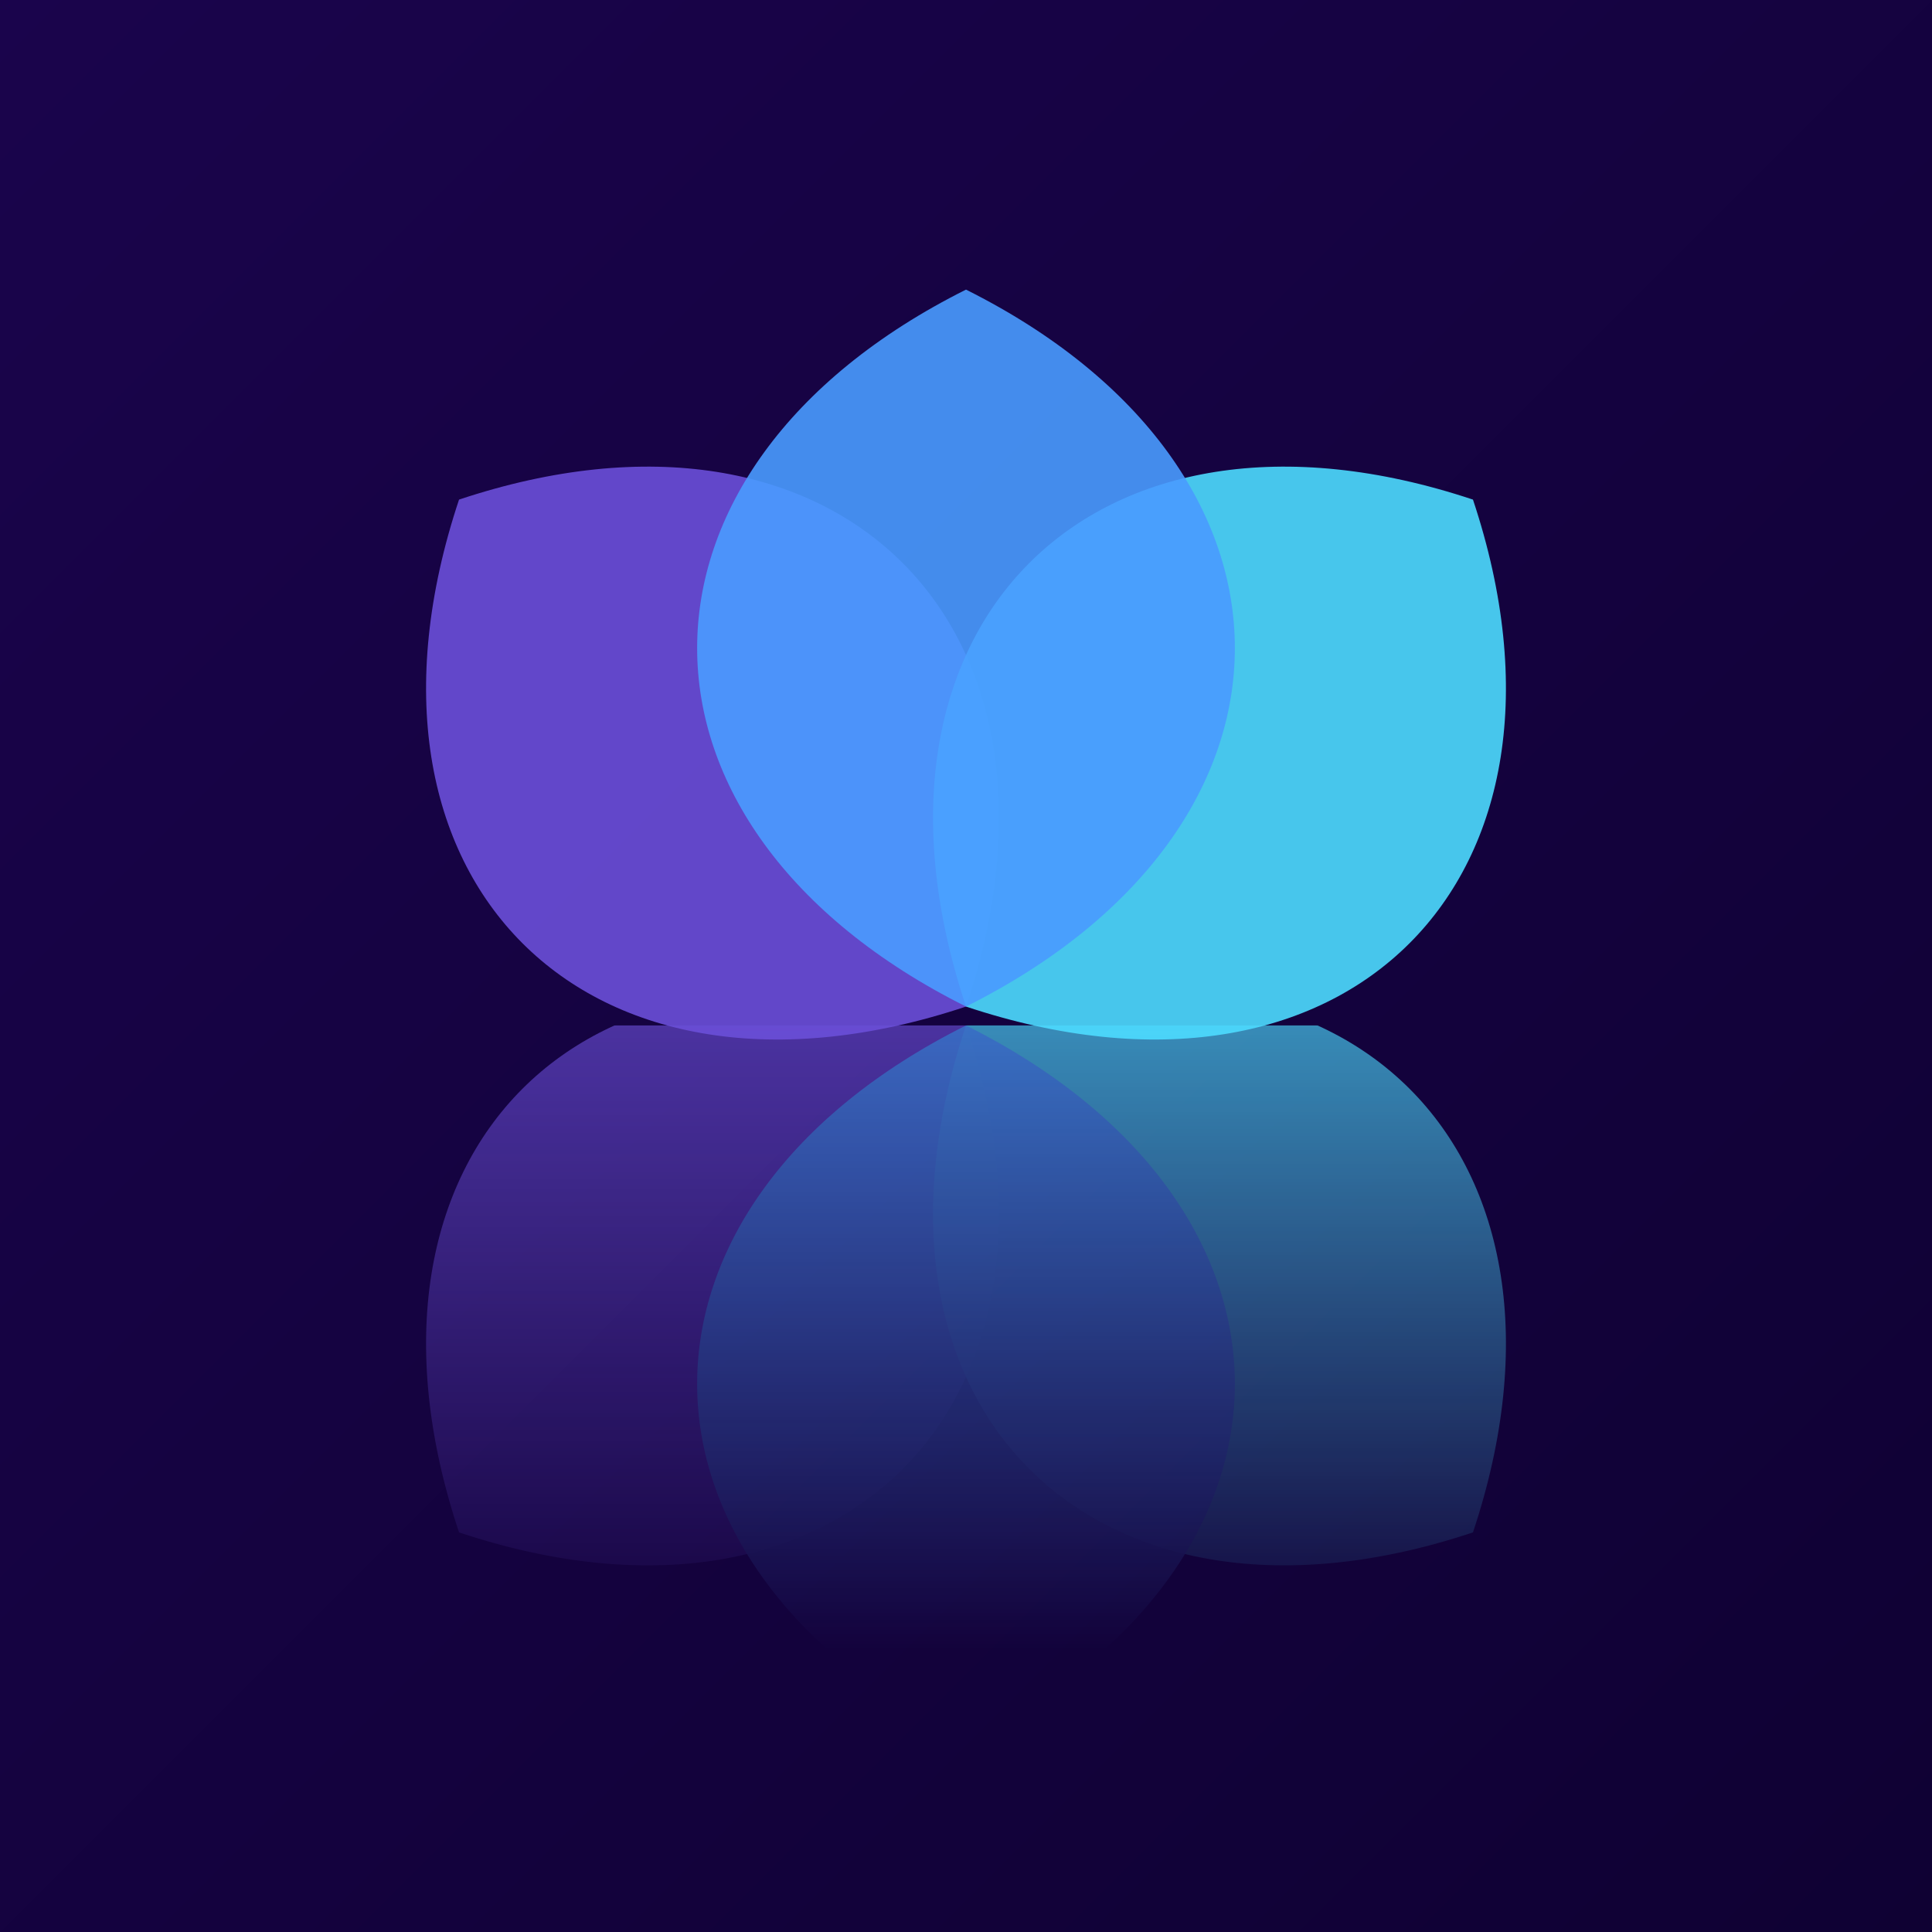
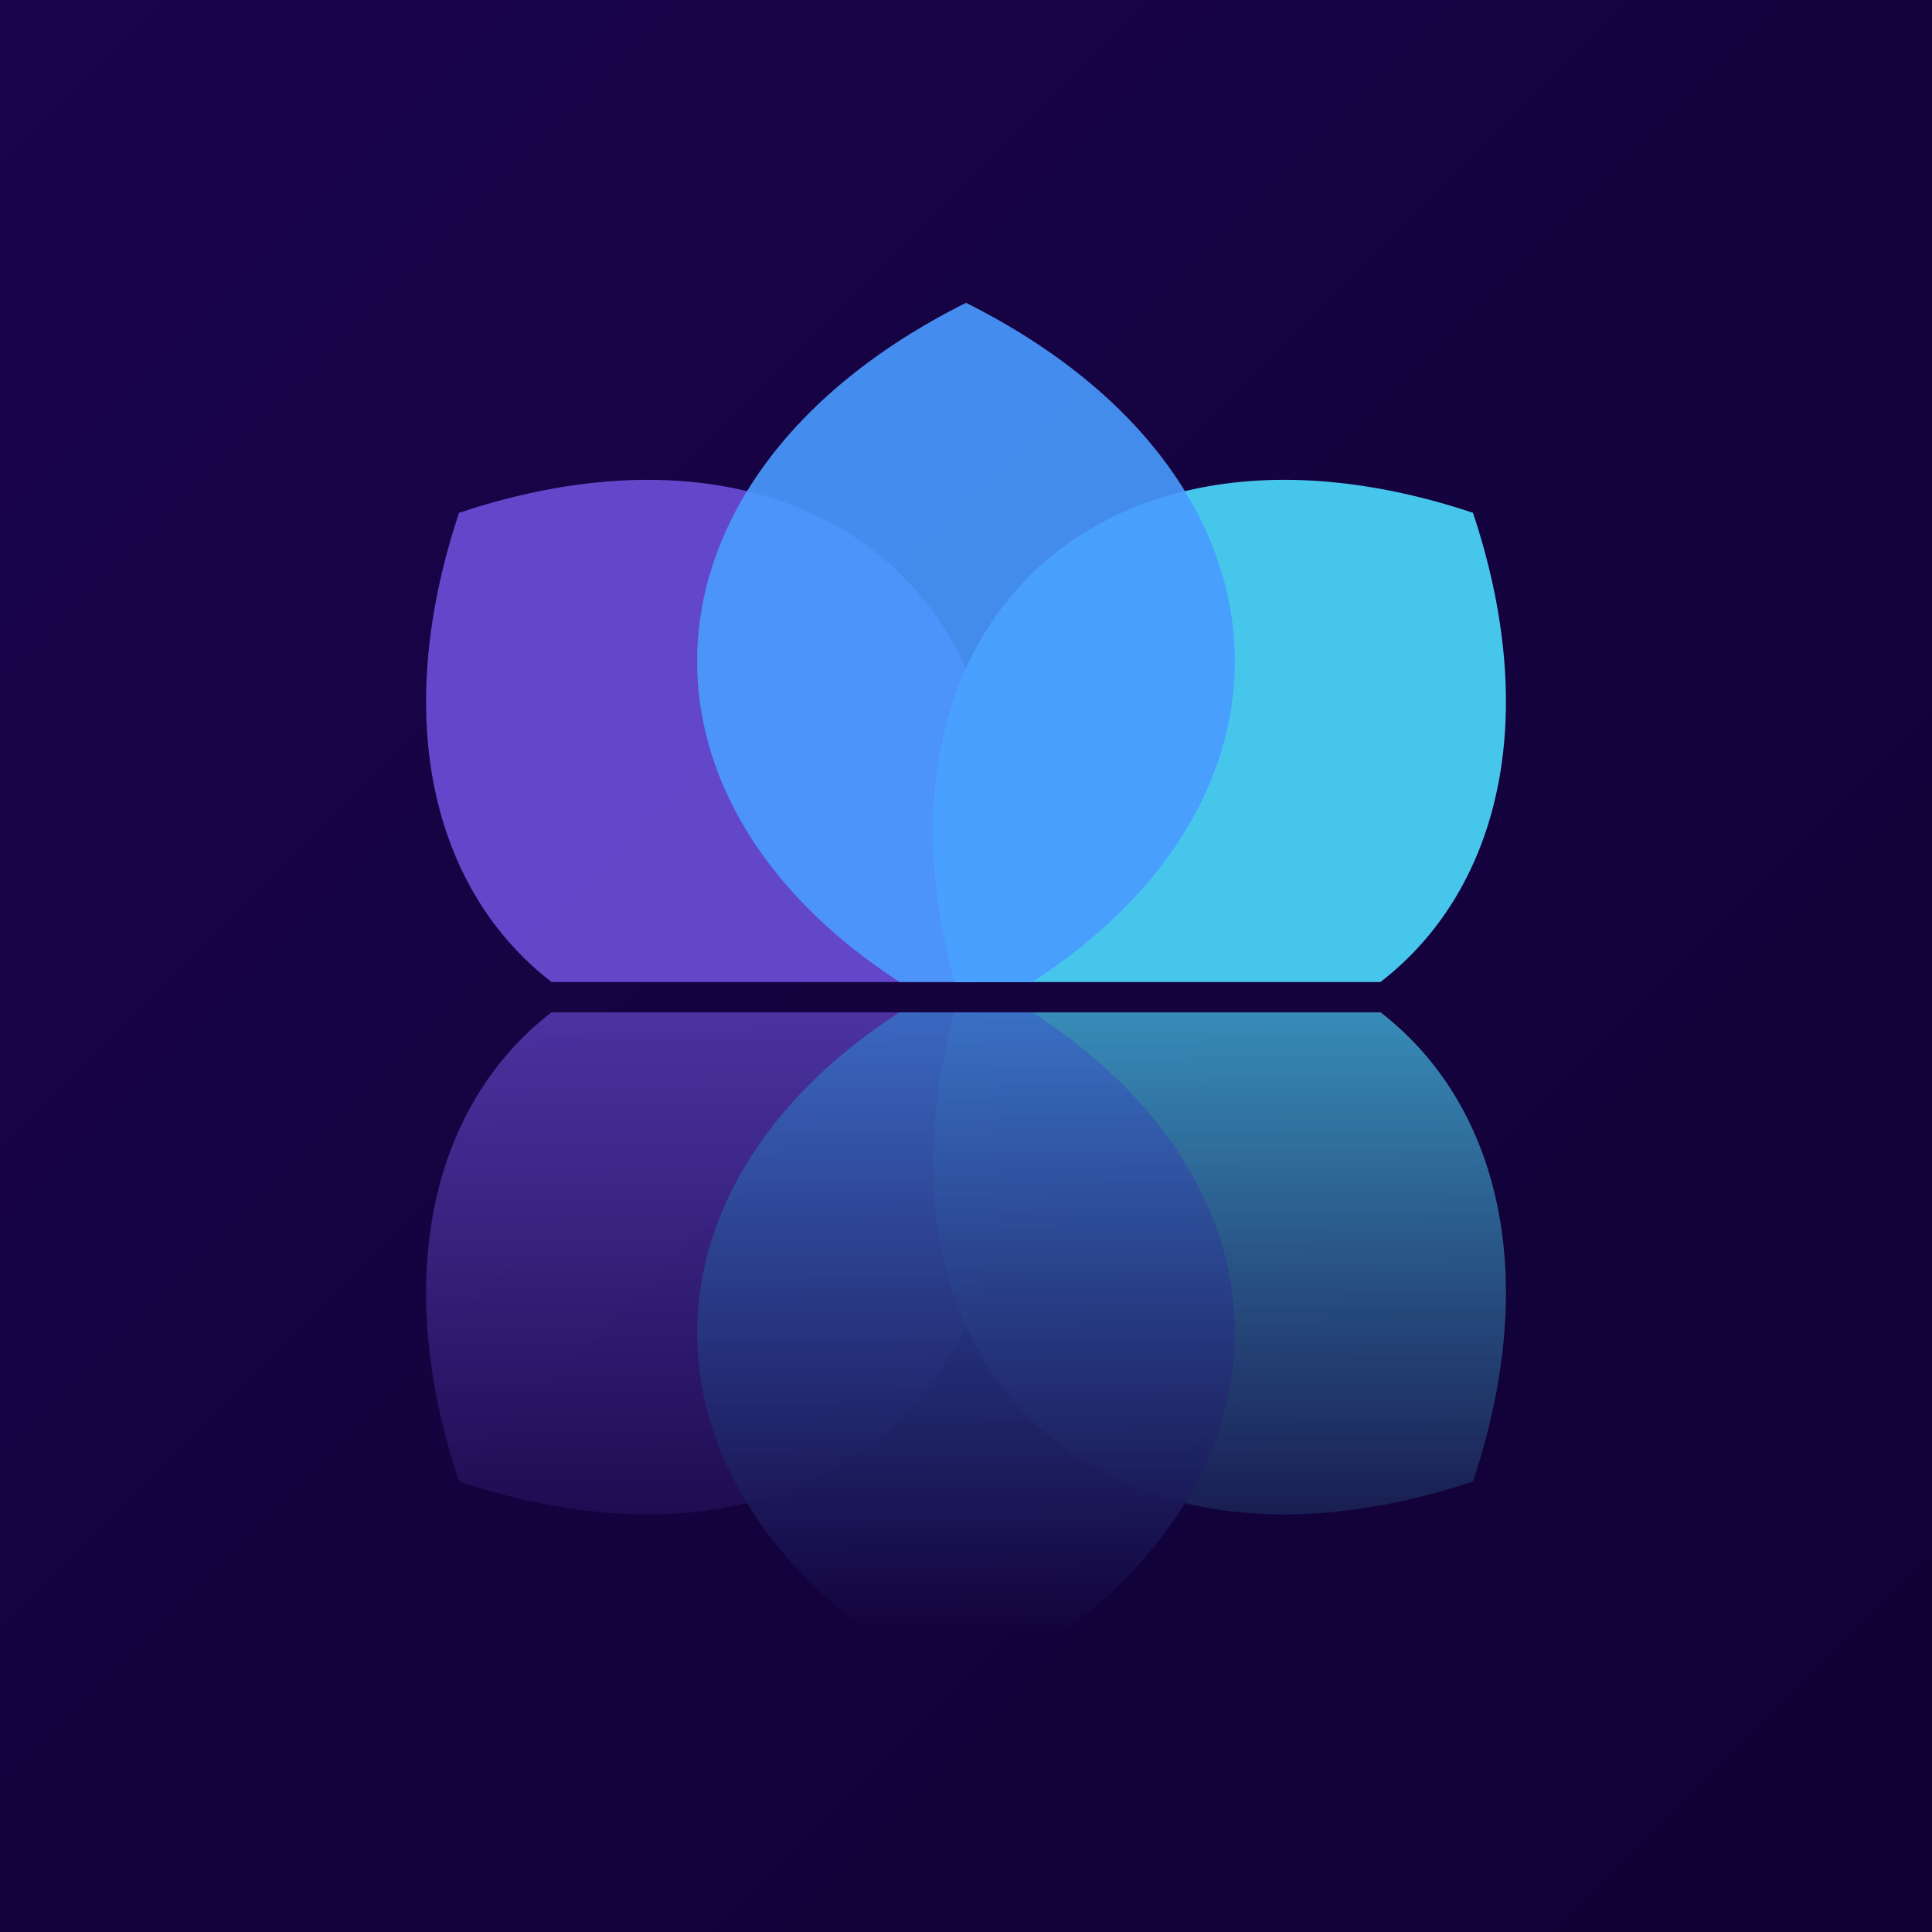
<svg xmlns="http://www.w3.org/2000/svg" viewBox="0 0 1024 1024">
  <defs>
    <linearGradient id="bg" x1="0" y1="0" x2="1" y2="1">
      <stop offset="0" stop-color="#1A044C" />
      <stop offset="1" stop-color="#0F0133" />
    </linearGradient>
+     <clipPath id="cl">
+       <rect x="-500" y="-500" width="2024" height="1100" />
+     </clipPath>
    <linearGradient id="fd" x1="0" y1="0" x2="0" y2="1">
      <stop offset="0" stop-color="#fff" stop-opacity="0.7" />
      <stop offset="1" stop-color="#fff" stop-opacity="0" />
    </linearGradient>
-     <mask id="fm" maskUnits="userSpaceOnUse" x="0" y="0" width="1024" height="1024">
-       <rect x="0" y="630" width="1024" height="330" fill="url(#fd)" />
+     <mask id="fm" maskUnits="userSpaceOnUse" x="-500" y="-500" width="2024" height="2024">
+       <rect x="-500" y="616" width="2024" height="330" fill="url(#fd)" />
    </mask>
  </defs>
  <rect width="1024" height="1024" fill="url(#bg)" />
-   <g transform="translate(0 -86.5)">
-     <g transform="translate(512 620) rotate(-45)">
-       <path d="M0 0 C190 -95.0 190 -285.0 0 -380 C-190 -285.0 -190 -95.0 0 0 Z" fill="#6B4FD8" fill-opacity="0.9" />
-     </g>
-     <g transform="translate(512 620) rotate(45)">
-       <path d="M0 0 C190 -95.0 190 -285.0 0 -380 C-190 -285.0 -190 -95.0 0 0 Z" fill="#4DDCFF" fill-opacity="0.9" />
-     </g>
-     <g transform="translate(512 620) rotate(0)">
-       <path d="M0 0 C190 -95.0 190 -285.0 0 -380 C-190 -285.0 -190 -95.0 0 0 Z" fill="#4A9CFF" fill-opacity="0.9" />
+   <g transform="translate(0.0 -79.5)">
+     <g clip-path="url(#cl)">
+       <g transform="translate(512 620) rotate(-45)">
+         <path d="M0 0 C190 -95.0 190 -285.0 0 -380 C-190 -285.0 -190 -95.0 0 0 Z" fill="#6B4FD8" fill-opacity="0.9" />
+       </g>
+       <g transform="translate(512 620) rotate(45)">
+         <path d="M0 0 C190 -95.0 190 -285.0 0 -380 C-190 -285.0 -190 -95.0 0 0 Z" fill="#4DDCFF" fill-opacity="0.9" />
+       </g>
+       <g transform="translate(512 620) rotate(0)">
+         <path d="M0 0 C190 -95.0 190 -285.0 0 -380 C-190 -285.0 -190 -95.0 0 0 Z" fill="#4A9CFF" fill-opacity="0.9" />
+       </g>
    </g>
    <g mask="url(#fm)">
-       <g transform="translate(0 1250) scale(1 -1)">
-         <g transform="translate(512 620) rotate(-45)">
-           <path d="M0 0 C190 -95.0 190 -285.0 0 -380 C-190 -285.0 -190 -95.0 0 0 Z" fill="#6B4FD8" fill-opacity="0.9" />
-         </g>
-         <g transform="translate(512 620) rotate(45)">
-           <path d="M0 0 C190 -95.0 190 -285.0 0 -380 C-190 -285.0 -190 -95.0 0 0 Z" fill="#4DDCFF" fill-opacity="0.9" />
-         </g>
-         <g transform="translate(512 620) rotate(0)">
-           <path d="M0 0 C190 -95.0 190 -285.0 0 -380 C-190 -285.0 -190 -95.0 0 0 Z" fill="#4A9CFF" fill-opacity="0.9" />
+       <g transform="translate(0 1216) scale(1 -1)">
+         <g clip-path="url(#cl)">
+           <g transform="translate(512 620) rotate(-45)">
+             <path d="M0 0 C190 -95.0 190 -285.0 0 -380 C-190 -285.0 -190 -95.0 0 0 Z" fill="#6B4FD8" fill-opacity="0.9" />
+           </g>
+           <g transform="translate(512 620) rotate(45)">
+             <path d="M0 0 C190 -95.0 190 -285.0 0 -380 C-190 -285.0 -190 -95.0 0 0 Z" fill="#4DDCFF" fill-opacity="0.9" />
+           </g>
+           <g transform="translate(512 620) rotate(0)">
+             <path d="M0 0 C190 -95.0 190 -285.0 0 -380 C-190 -285.0 -190 -95.0 0 0 Z" fill="#4A9CFF" fill-opacity="0.9" />
+           </g>
        </g>
      </g>
    </g>
  </g>
</svg>
